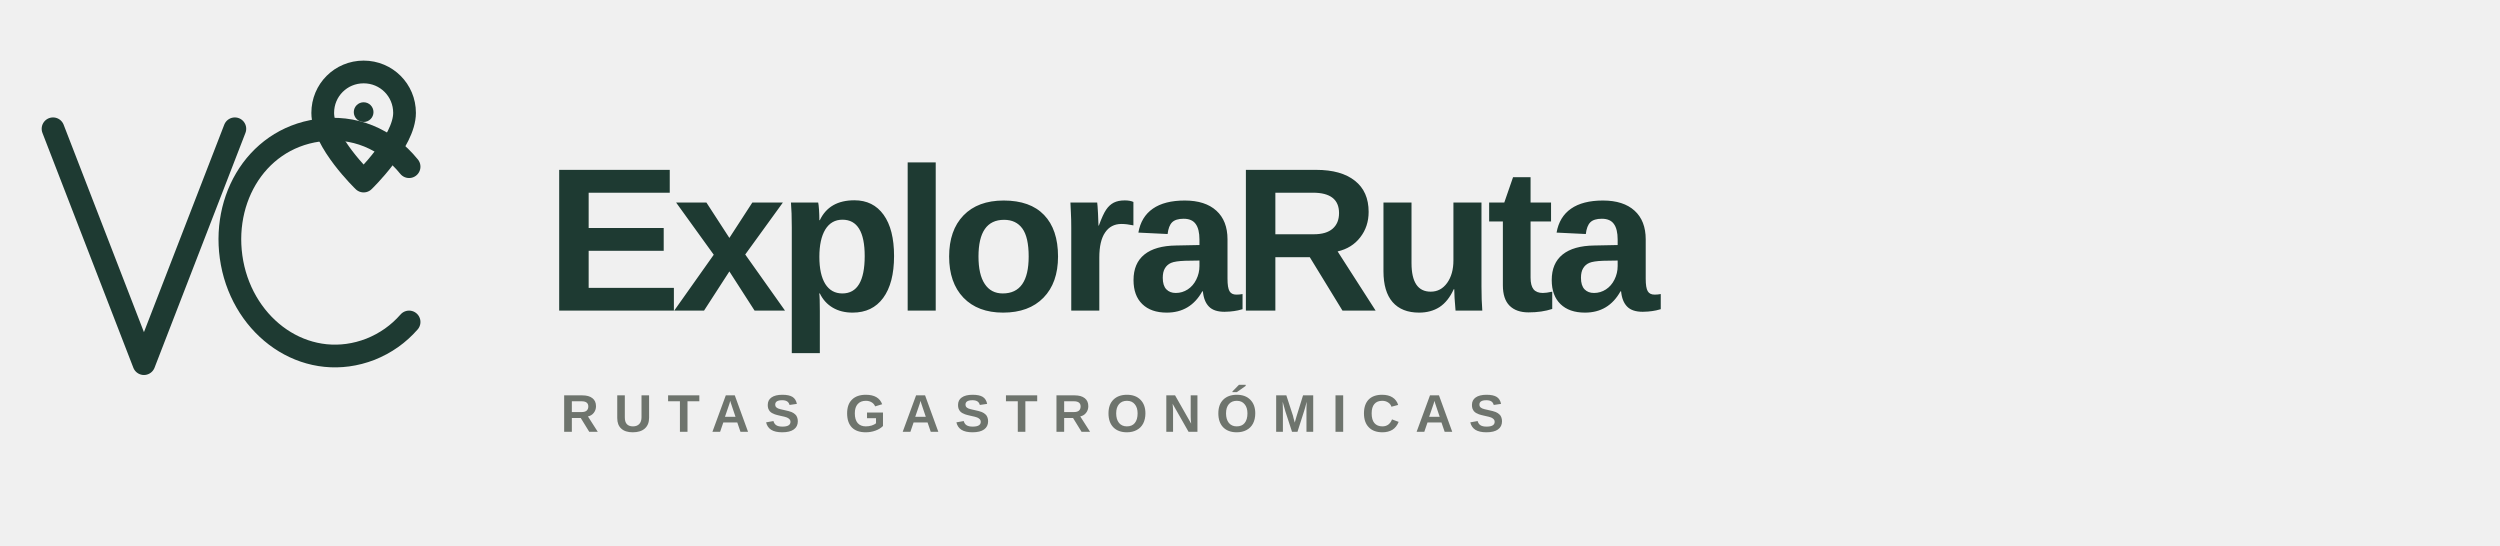
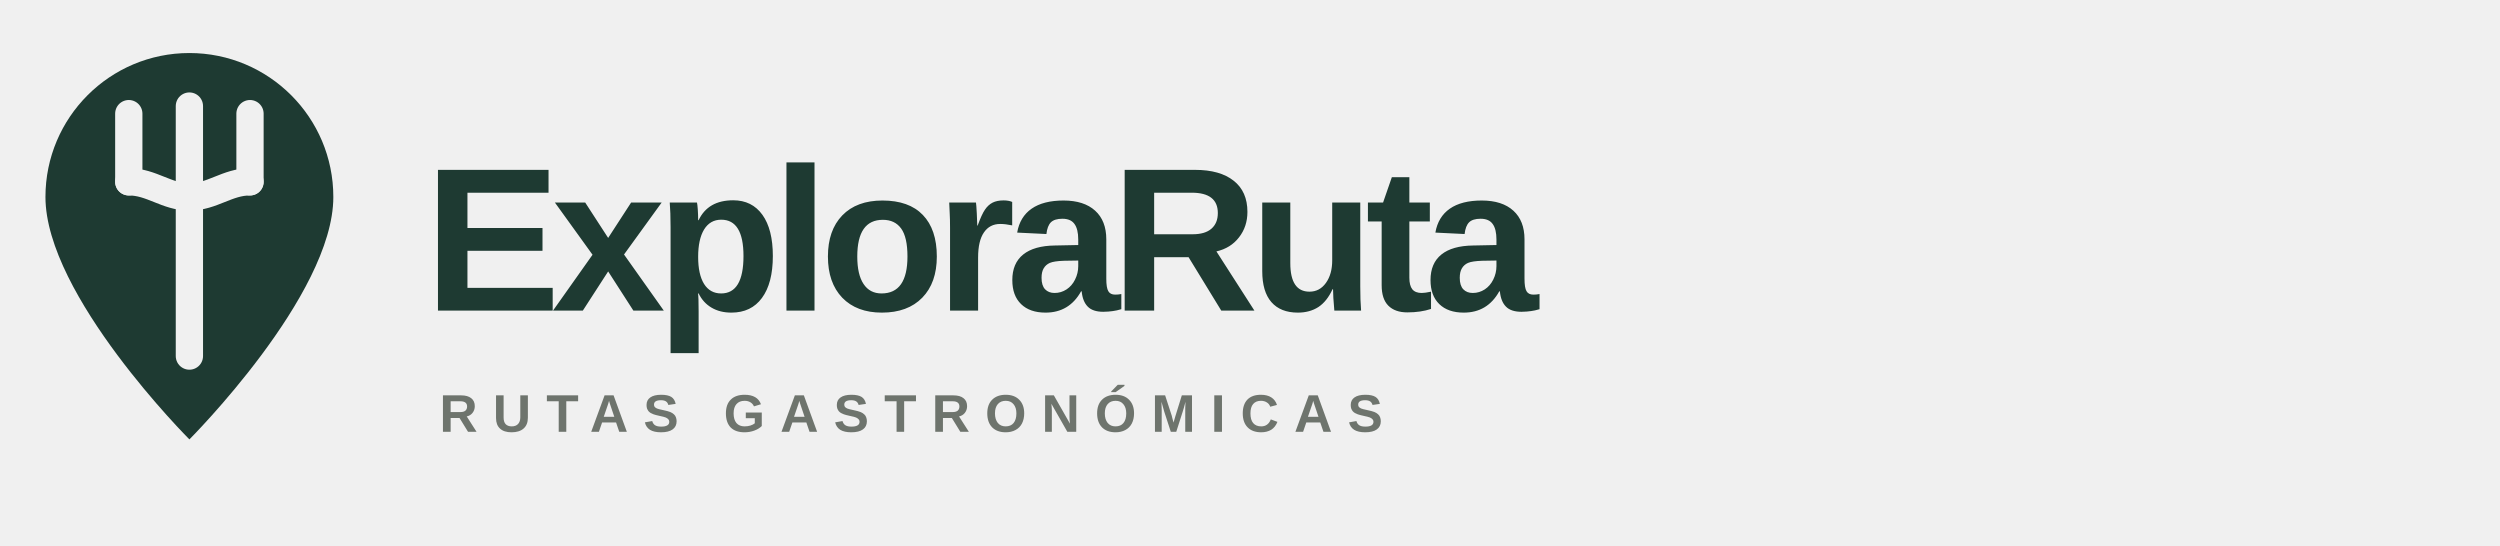
<svg xmlns="http://www.w3.org/2000/svg" viewBox="0 0 330 72" role="img" aria-label="ExploraRuta">
-   <g fill="none" stroke="#1E3A32" stroke-linecap="round" stroke-linejoin="round" stroke-width="3">
-     <path d="M7 17 19 48 31 17" />
-     <path d="M54 22c-3-3.7-7.3-5.5-12-4.8-8.5 1.2-13.2 9.8-11.2 18.3 2 8.4 10.1 13.7 18.1 10.6 2-.8 3.7-2 5.1-3.6" />
-     <path d="M48 9.5c-3 0-5.4 2.4-5.4 5.4 0 3.8 5.4 9 5.4 9s5.4-5.2 5.4-9c0-3-2.4-5.4-5.4-5.4Z" />
-     <circle cx="48" cy="14.8" r="1.3" fill="#1E3A32" stroke="none" />
+   <defs>
+     <mask id="er-fork" maskUnits="userSpaceOnUse" x="0" y="0" width="64" height="64">
+       <rect width="64" height="64" fill="#fff" />
+       <g fill="none" stroke="#000" stroke-linecap="round" stroke-linejoin="round" stroke-width="3.6">
+         <path d="M24 14V23M32 13V25M40 14V23" />
+         <path d="M24 23C27 23 29 25 32 25C35 25 37 23 40 23" />
+         <path d="M32 25V46" />
+       </g>
+     </mask>
+   </defs>
+   <g transform="translate(-7 1)">
+     <path d="M32 57C32 57 51 38 51 25A19 19 0 1 0 13 25C13 38 32 57 32 57Z" fill="#1E3A32" mask="url(#er-fork)" />
  </g>
-   <text x="72" y="41" font-family="'DM Sans','Arial',sans-serif" font-size="27" font-weight="800" letter-spacing="-1.2" fill="#1E3A32">ExploraRuta</text>
-   <text x="74" y="57" font-family="'DM Sans','Arial',sans-serif" font-size="7" font-weight="700" letter-spacing="2" fill="#6E746D">RUTAS GASTRONÓMICAS</text>
+   <text x="56" y="41" font-family="'DM Sans','Arial',sans-serif" font-size="27" font-weight="800" letter-spacing="-1.2" fill="#1E3A32">ExploraRuta</text>
+   <text x="58" y="57" font-family="'DM Sans','Arial',sans-serif" font-size="7" font-weight="700" letter-spacing="2" fill="#6E746D">RUTAS GASTRONÓMICAS</text>
</svg>
